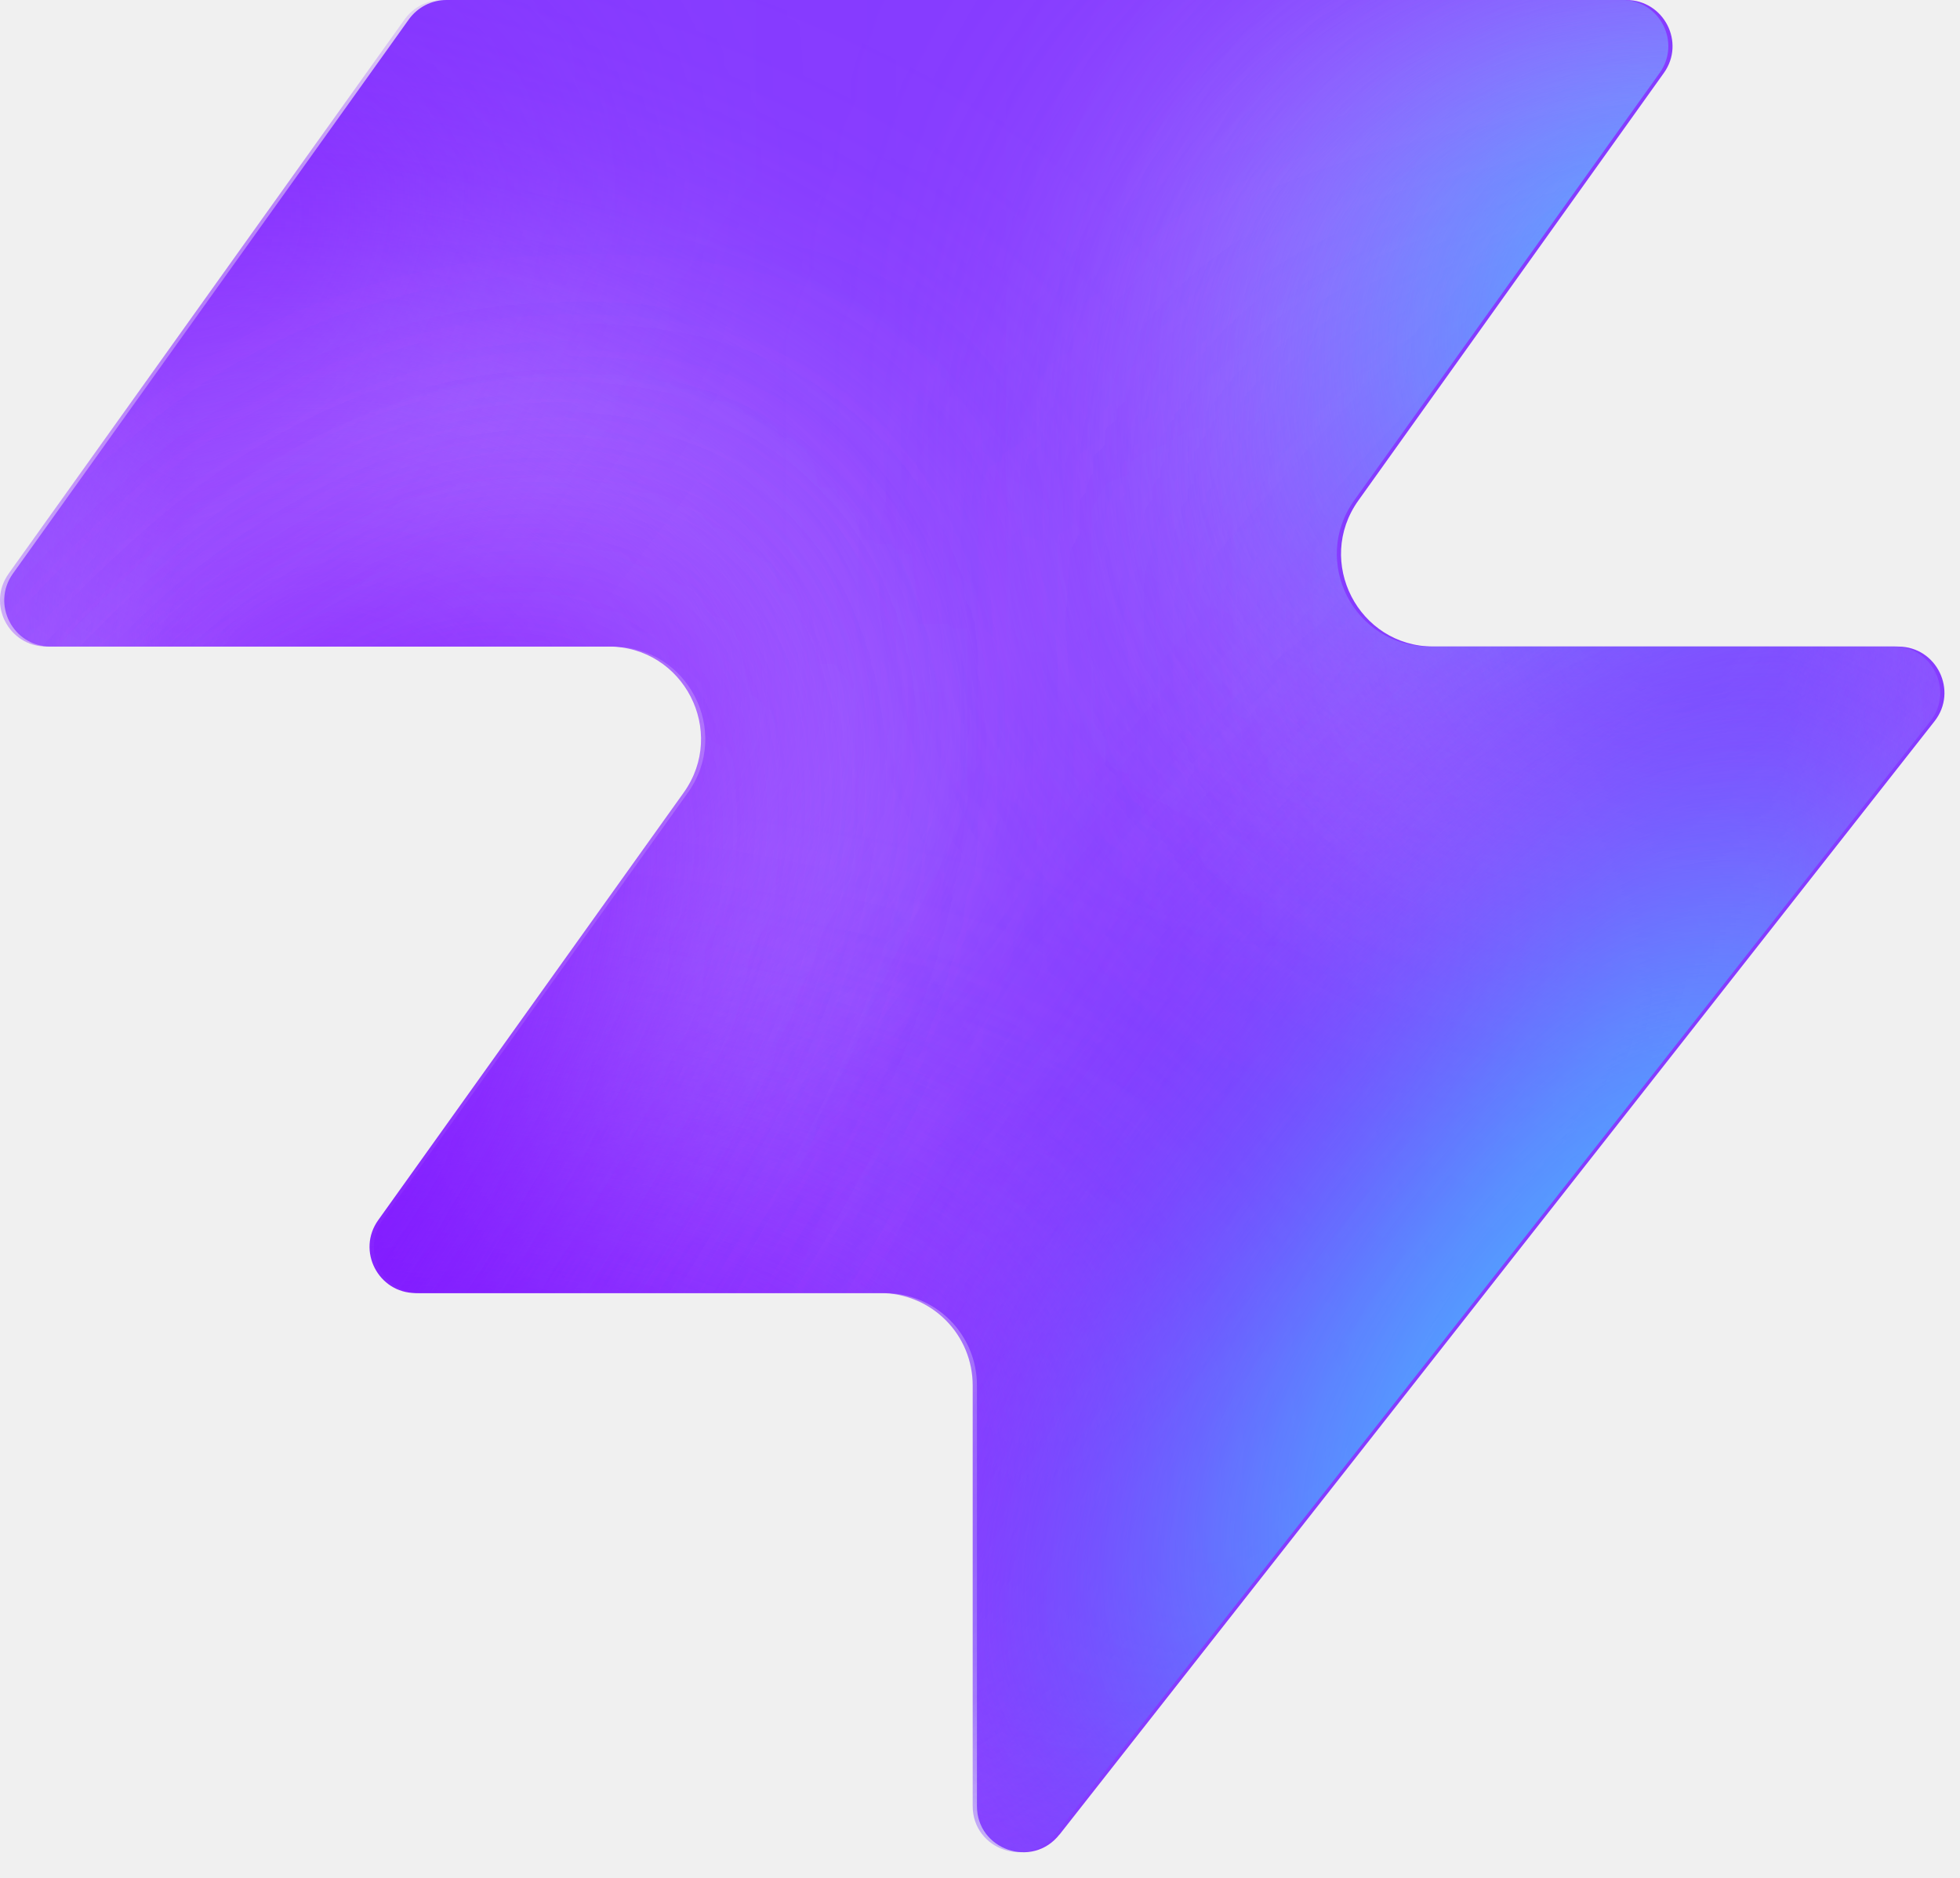
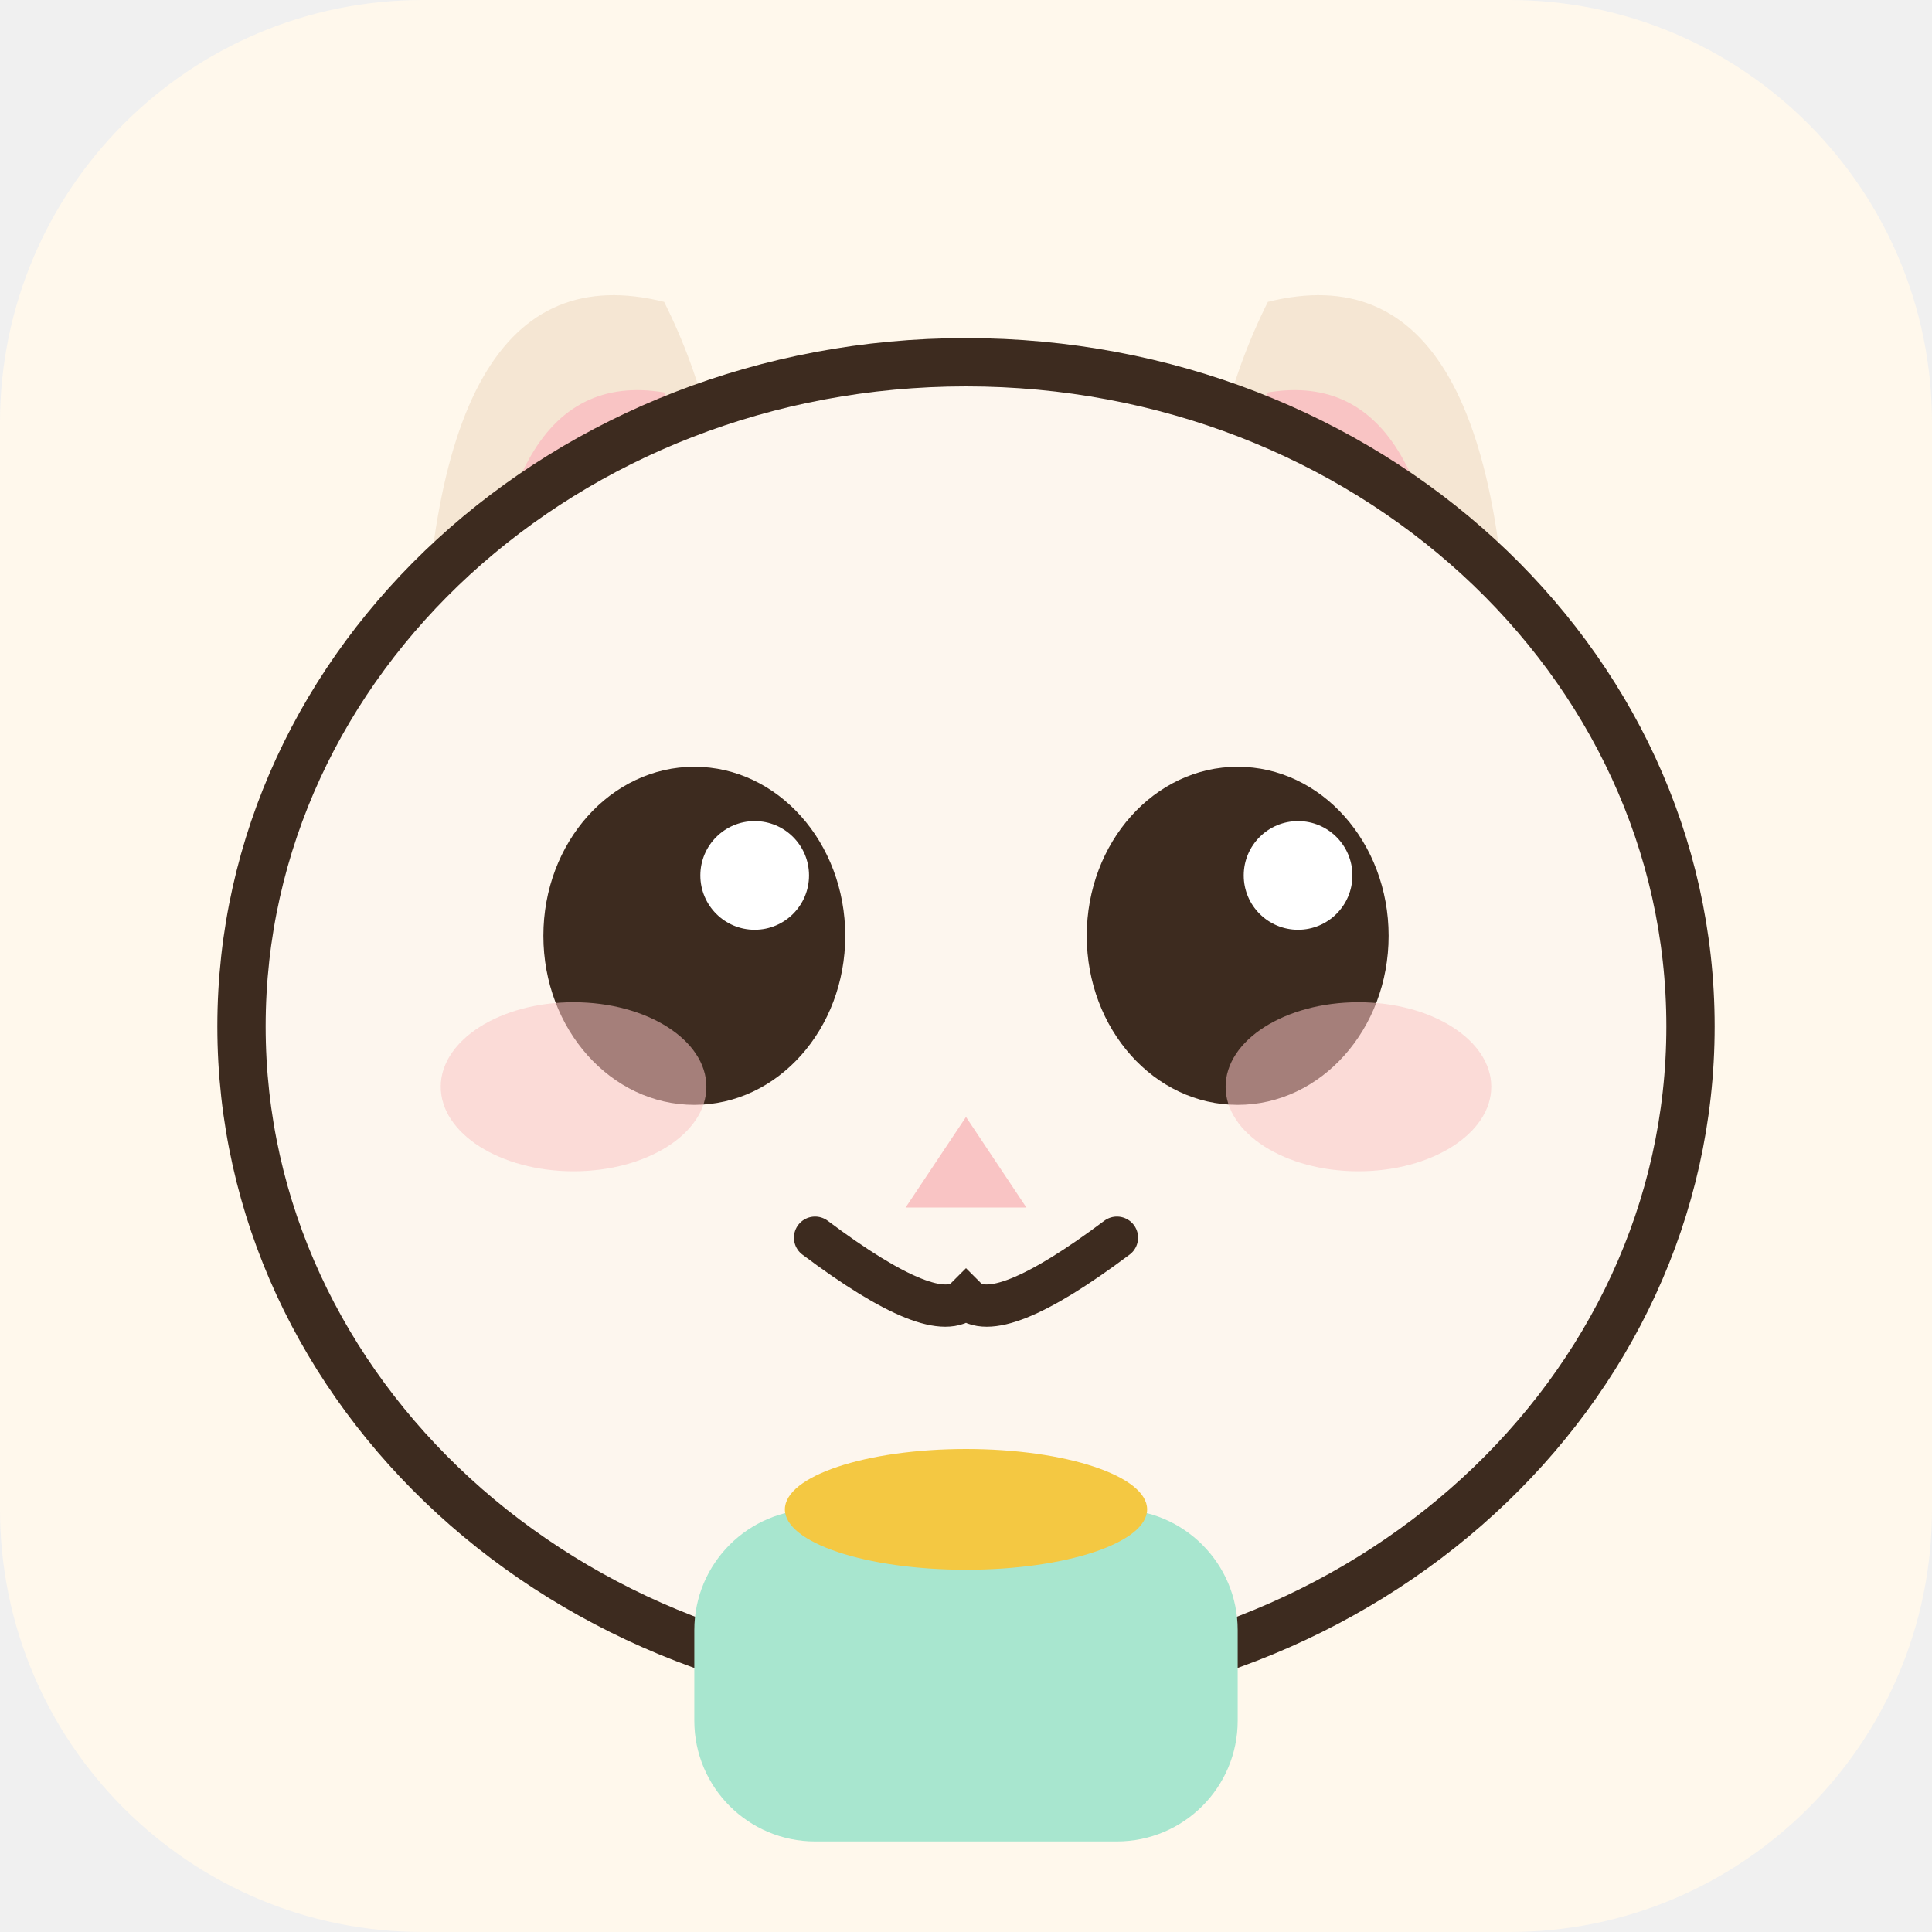
- <svg xmlns="http://www.w3.org/2000/svg" width="48" height="46" fill="none" viewBox="0 0 48 46">
-   <path fill="#863bff" d="M25.946 44.938c-.664.845-2.021.375-2.021-.698V33.937a2.26 2.26 0 0 0-2.262-2.262H10.287c-.92 0-1.456-1.04-.92-1.788l7.48-10.471c1.07-1.497 0-3.578-1.842-3.578H1.237c-.92 0-1.456-1.04-.92-1.788L10.013.474c.214-.297.556-.474.92-.474h28.894c.92 0 1.456 1.04.92 1.788l-7.48 10.471c-1.07 1.498 0 3.579 1.842 3.579h11.377c.943 0 1.473 1.088.89 1.83L25.947 44.94z" style="fill:#863bff;fill:color(display-p3 .525 .23 1);fill-opacity:1" />
-   <mask id="a" width="48" height="46" x="0" y="0" maskUnits="userSpaceOnUse" style="mask-type:alpha">
-     <path fill="#000" d="M25.842 44.938c-.664.844-2.021.375-2.021-.698V33.937a2.26 2.26 0 0 0-2.262-2.262H10.183c-.92 0-1.456-1.04-.92-1.788l7.48-10.471c1.07-1.498 0-3.579-1.842-3.579H1.133c-.92 0-1.456-1.04-.92-1.787L9.91.473c.214-.297.556-.474.92-.474h28.894c.92 0 1.456 1.04.92 1.788l-7.48 10.471c-1.07 1.498 0 3.578 1.842 3.578h11.377c.943 0 1.473 1.088.89 1.832L25.843 44.94z" style="fill:#000;fill-opacity:1" />
-   </mask>
-   <g mask="url(#a)">
-     <g filter="url(#b)">
-       <ellipse cx="5.508" cy="14.704" fill="#ede6ff" rx="5.508" ry="14.704" style="fill:#ede6ff;fill:color(display-p3 .927 .903 1);fill-opacity:1" transform="matrix(.00324 1 1 -.00324 -4.47 31.516)" />
-     </g>
-     <g filter="url(#c)">
-       <ellipse cx="10.399" cy="29.851" fill="#ede6ff" rx="10.399" ry="29.851" style="fill:#ede6ff;fill:color(display-p3 .927 .903 1);fill-opacity:1" transform="matrix(.00324 1 1 -.00324 -39.328 7.883)" />
-     </g>
-     <g filter="url(#d)">
-       <ellipse cx="5.508" cy="30.487" fill="#7e14ff" rx="5.508" ry="30.487" style="fill:#7e14ff;fill:color(display-p3 .492 .077 1);fill-opacity:1" transform="rotate(89.814 -25.913 -14.639)scale(1 -1)" />
-     </g>
-     <g filter="url(#e)">
-       <ellipse cx="5.508" cy="30.599" fill="#7e14ff" rx="5.508" ry="30.599" style="fill:#7e14ff;fill:color(display-p3 .492 .077 1);fill-opacity:1" transform="rotate(89.814 -32.644 -3.334)scale(1 -1)" />
-     </g>
-     <g filter="url(#f)">
-       <ellipse cx="5.508" cy="30.599" fill="#7e14ff" rx="5.508" ry="30.599" style="fill:#7e14ff;fill:color(display-p3 .492 .077 1);fill-opacity:1" transform="matrix(.00324 1 1 -.00324 -34.34 30.47)" />
-     </g>
-     <g filter="url(#g)">
-       <ellipse cx="14.072" cy="22.078" fill="#ede6ff" rx="14.072" ry="22.078" style="fill:#ede6ff;fill:color(display-p3 .927 .903 1);fill-opacity:1" transform="rotate(93.35 24.506 48.493)scale(-1 1)" />
-     </g>
-     <g filter="url(#h)">
-       <ellipse cx="3.47" cy="21.501" fill="#7e14ff" rx="3.47" ry="21.501" style="fill:#7e14ff;fill:color(display-p3 .492 .077 1);fill-opacity:1" transform="rotate(89.009 28.708 47.59)scale(-1 1)" />
-     </g>
-     <g filter="url(#i)">
-       <ellipse cx="3.47" cy="21.501" fill="#7e14ff" rx="3.47" ry="21.501" style="fill:#7e14ff;fill:color(display-p3 .492 .077 1);fill-opacity:1" transform="rotate(89.009 28.708 47.59)scale(-1 1)" />
-     </g>
-     <g filter="url(#j)">
-       <ellipse cx=".387" cy="8.972" fill="#7e14ff" rx="4.407" ry="29.108" style="fill:#7e14ff;fill:color(display-p3 .492 .077 1);fill-opacity:1" transform="rotate(39.51 .387 8.972)" />
-     </g>
-     <g filter="url(#k)">
-       <ellipse cx="47.523" cy="-6.092" fill="#7e14ff" rx="4.407" ry="29.108" style="fill:#7e14ff;fill:color(display-p3 .492 .077 1);fill-opacity:1" transform="rotate(37.892 47.523 -6.092)" />
-     </g>
-     <g filter="url(#l)">
-       <ellipse cx="41.412" cy="6.333" fill="#47bfff" rx="5.971" ry="9.665" style="fill:#47bfff;fill:color(display-p3 .28 .748 1);fill-opacity:1" transform="rotate(37.892 41.412 6.333)" />
-     </g>
-     <g filter="url(#m)">
-       <ellipse cx="-1.879" cy="38.332" fill="#7e14ff" rx="4.407" ry="29.108" style="fill:#7e14ff;fill:color(display-p3 .492 .077 1);fill-opacity:1" transform="rotate(37.892 -1.88 38.332)" />
-     </g>
-     <g filter="url(#n)">
-       <ellipse cx="-1.879" cy="38.332" fill="#7e14ff" rx="4.407" ry="29.108" style="fill:#7e14ff;fill:color(display-p3 .492 .077 1);fill-opacity:1" transform="rotate(37.892 -1.88 38.332)" />
-     </g>
-     <g filter="url(#o)">
-       <ellipse cx="35.651" cy="29.907" fill="#7e14ff" rx="4.407" ry="29.108" style="fill:#7e14ff;fill:color(display-p3 .492 .077 1);fill-opacity:1" transform="rotate(37.892 35.651 29.907)" />
-     </g>
-     <g filter="url(#p)">
-       <ellipse cx="38.418" cy="32.4" fill="#47bfff" rx="5.971" ry="15.297" style="fill:#47bfff;fill:color(display-p3 .28 .748 1);fill-opacity:1" transform="rotate(37.892 38.418 32.4)" />
-     </g>
-   </g>
-   <defs>
-     <filter id="b" width="60.045" height="41.654" x="-19.77" y="16.149" color-interpolation-filters="sRGB" filterUnits="userSpaceOnUse">
-       <feFlood flood-opacity="0" result="BackgroundImageFix" />
-       <feBlend in="SourceGraphic" in2="BackgroundImageFix" result="shape" />
-       <feGaussianBlur result="effect1_foregroundBlur_2002_17158" stdDeviation="7.659" />
-     </filter>
-     <filter id="c" width="90.34" height="51.437" x="-54.613" y="-7.533" color-interpolation-filters="sRGB" filterUnits="userSpaceOnUse">
-       <feFlood flood-opacity="0" result="BackgroundImageFix" />
-       <feBlend in="SourceGraphic" in2="BackgroundImageFix" result="shape" />
-       <feGaussianBlur result="effect1_foregroundBlur_2002_17158" stdDeviation="7.659" />
-     </filter>
-     <filter id="d" width="79.355" height="29.4" x="-49.64" y="2.03" color-interpolation-filters="sRGB" filterUnits="userSpaceOnUse">
-       <feFlood flood-opacity="0" result="BackgroundImageFix" />
-       <feBlend in="SourceGraphic" in2="BackgroundImageFix" result="shape" />
-       <feGaussianBlur result="effect1_foregroundBlur_2002_17158" stdDeviation="4.596" />
-     </filter>
-     <filter id="e" width="79.579" height="29.4" x="-45.045" y="20.029" color-interpolation-filters="sRGB" filterUnits="userSpaceOnUse">
-       <feFlood flood-opacity="0" result="BackgroundImageFix" />
-       <feBlend in="SourceGraphic" in2="BackgroundImageFix" result="shape" />
-       <feGaussianBlur result="effect1_foregroundBlur_2002_17158" stdDeviation="4.596" />
-     </filter>
-     <filter id="f" width="79.579" height="29.4" x="-43.513" y="21.178" color-interpolation-filters="sRGB" filterUnits="userSpaceOnUse">
-       <feFlood flood-opacity="0" result="BackgroundImageFix" />
-       <feBlend in="SourceGraphic" in2="BackgroundImageFix" result="shape" />
-       <feGaussianBlur result="effect1_foregroundBlur_2002_17158" stdDeviation="4.596" />
-     </filter>
-     <filter id="g" width="74.749" height="58.852" x="15.756" y="-17.901" color-interpolation-filters="sRGB" filterUnits="userSpaceOnUse">
-       <feFlood flood-opacity="0" result="BackgroundImageFix" />
-       <feBlend in="SourceGraphic" in2="BackgroundImageFix" result="shape" />
-       <feGaussianBlur result="effect1_foregroundBlur_2002_17158" stdDeviation="7.659" />
-     </filter>
-     <filter id="h" width="61.377" height="25.362" x="23.548" y="2.284" color-interpolation-filters="sRGB" filterUnits="userSpaceOnUse">
-       <feFlood flood-opacity="0" result="BackgroundImageFix" />
-       <feBlend in="SourceGraphic" in2="BackgroundImageFix" result="shape" />
-       <feGaussianBlur result="effect1_foregroundBlur_2002_17158" stdDeviation="4.596" />
-     </filter>
-     <filter id="i" width="61.377" height="25.362" x="23.548" y="2.284" color-interpolation-filters="sRGB" filterUnits="userSpaceOnUse">
-       <feFlood flood-opacity="0" result="BackgroundImageFix" />
-       <feBlend in="SourceGraphic" in2="BackgroundImageFix" result="shape" />
-       <feGaussianBlur result="effect1_foregroundBlur_2002_17158" stdDeviation="4.596" />
-     </filter>
-     <filter id="j" width="56.045" height="63.649" x="-27.636" y="-22.853" color-interpolation-filters="sRGB" filterUnits="userSpaceOnUse">
-       <feFlood flood-opacity="0" result="BackgroundImageFix" />
-       <feBlend in="SourceGraphic" in2="BackgroundImageFix" result="shape" />
-       <feGaussianBlur result="effect1_foregroundBlur_2002_17158" stdDeviation="4.596" />
-     </filter>
-     <filter id="k" width="54.814" height="64.646" x="20.116" y="-38.415" color-interpolation-filters="sRGB" filterUnits="userSpaceOnUse">
-       <feFlood flood-opacity="0" result="BackgroundImageFix" />
-       <feBlend in="SourceGraphic" in2="BackgroundImageFix" result="shape" />
-       <feGaussianBlur result="effect1_foregroundBlur_2002_17158" stdDeviation="4.596" />
-     </filter>
-     <filter id="l" width="33.541" height="35.313" x="24.641" y="-11.323" color-interpolation-filters="sRGB" filterUnits="userSpaceOnUse">
-       <feFlood flood-opacity="0" result="BackgroundImageFix" />
-       <feBlend in="SourceGraphic" in2="BackgroundImageFix" result="shape" />
-       <feGaussianBlur result="effect1_foregroundBlur_2002_17158" stdDeviation="4.596" />
-     </filter>
-     <filter id="m" width="54.814" height="64.646" x="-29.286" y="6.009" color-interpolation-filters="sRGB" filterUnits="userSpaceOnUse">
-       <feFlood flood-opacity="0" result="BackgroundImageFix" />
-       <feBlend in="SourceGraphic" in2="BackgroundImageFix" result="shape" />
-       <feGaussianBlur result="effect1_foregroundBlur_2002_17158" stdDeviation="4.596" />
-     </filter>
-     <filter id="n" width="54.814" height="64.646" x="-29.286" y="6.009" color-interpolation-filters="sRGB" filterUnits="userSpaceOnUse">
-       <feFlood flood-opacity="0" result="BackgroundImageFix" />
-       <feBlend in="SourceGraphic" in2="BackgroundImageFix" result="shape" />
-       <feGaussianBlur result="effect1_foregroundBlur_2002_17158" stdDeviation="4.596" />
-     </filter>
-     <filter id="o" width="54.814" height="64.646" x="8.244" y="-2.416" color-interpolation-filters="sRGB" filterUnits="userSpaceOnUse">
-       <feFlood flood-opacity="0" result="BackgroundImageFix" />
-       <feBlend in="SourceGraphic" in2="BackgroundImageFix" result="shape" />
-       <feGaussianBlur result="effect1_foregroundBlur_2002_17158" stdDeviation="4.596" />
-     </filter>
-     <filter id="p" width="39.409" height="43.623" x="18.713" y="10.588" color-interpolation-filters="sRGB" filterUnits="userSpaceOnUse">
-       <feFlood flood-opacity="0" result="BackgroundImageFix" />
-       <feBlend in="SourceGraphic" in2="BackgroundImageFix" result="shape" />
-       <feGaussianBlur result="effect1_foregroundBlur_2002_17158" stdDeviation="4.596" />
-     </filter>
-   </defs>
+ <svg xmlns="http://www.w3.org/2000/svg" viewBox="0 0 32 32">
+   <rect width="32" height="32" rx="7" fill="#FFF8EC" />
+   <path d="M7 12 Q7 4 11 5 Q13 9 11 14Z" fill="#F5E6D3" />
+   <path d="M8 12 Q8 6 11 6.5 Q12.5 9 11 13Z" fill="#F9C4C4" />
+   <path d="M25 12 Q25 4 21 5 Q19 9 21 14Z" fill="#F5E6D3" />
+   <path d="M24 12 Q24 6 21 6.5 Q19.5 9 21 13Z" fill="#F9C4C4" />
+   <ellipse cx="16" cy="17" rx="12" ry="11" fill="#FDF6EE" />
+   <ellipse cx="16" cy="17" rx="12" ry="11" fill="none" stroke="#3D2B1F" stroke-width="0.8" />
+   <ellipse cx="11.5" cy="15.5" rx="2.5" ry="2.8" fill="#3D2B1F" />
+   <circle cx="12.5" cy="14.5" r="0.9" fill="white" />
+   <ellipse cx="20.5" cy="15.5" rx="2.5" ry="2.8" fill="#3D2B1F" />
+   <circle cx="21.5" cy="14.5" r="0.9" fill="white" />
+   <path d="M16 18.5 L15 20 L17 20Z" fill="#F9C4C4" />
+   <path d="M13.5 20.5 Q15.5 22 16 21.5 Q16.5 22 18.5 20.5" fill="none" stroke="#3D2B1F" stroke-width="0.7" stroke-linecap="round" />
+   <ellipse cx="9.5" cy="18" rx="2.2" ry="1.4" fill="#F9C4C4" opacity="0.55" />
+   <ellipse cx="22.5" cy="18" rx="2.2" ry="1.4" fill="#F9C4C4" opacity="0.55" />
+   <rect x="11.5" y="25" width="9" height="5.5" rx="2" fill="#A8E6CF" />
+   <ellipse cx="16" cy="25" rx="3" ry="1" fill="#F4C842" />
</svg>
